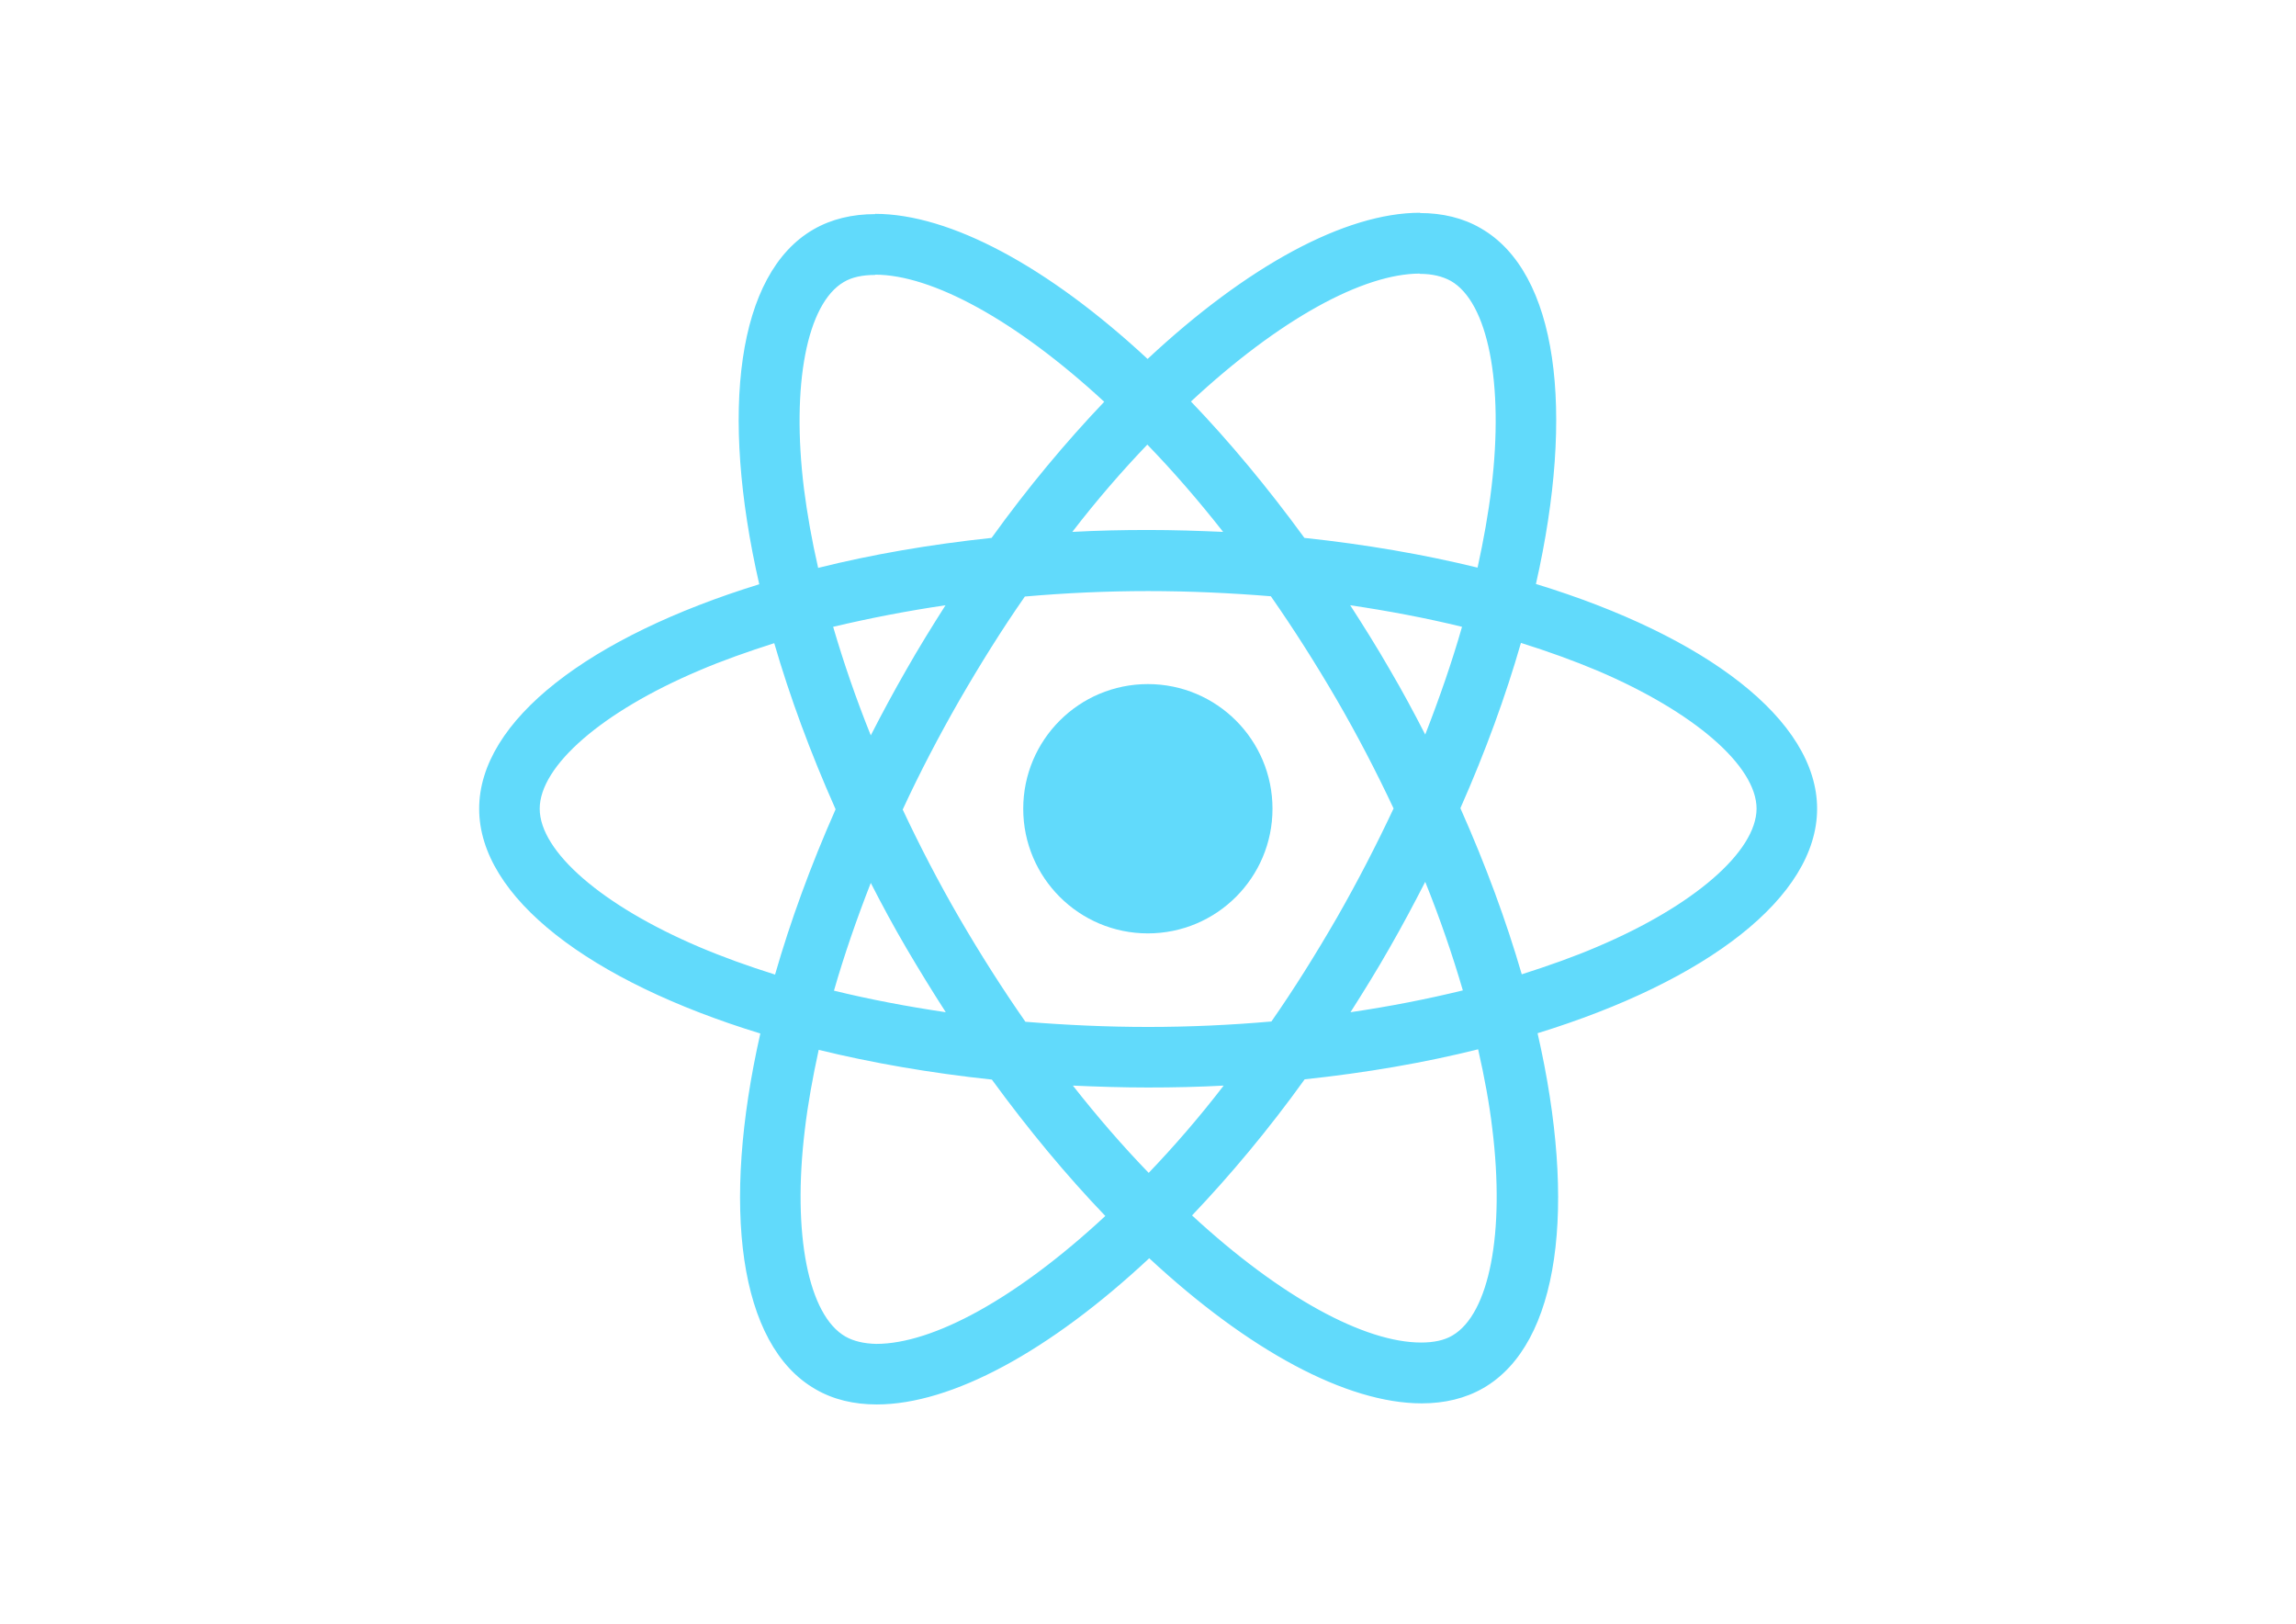
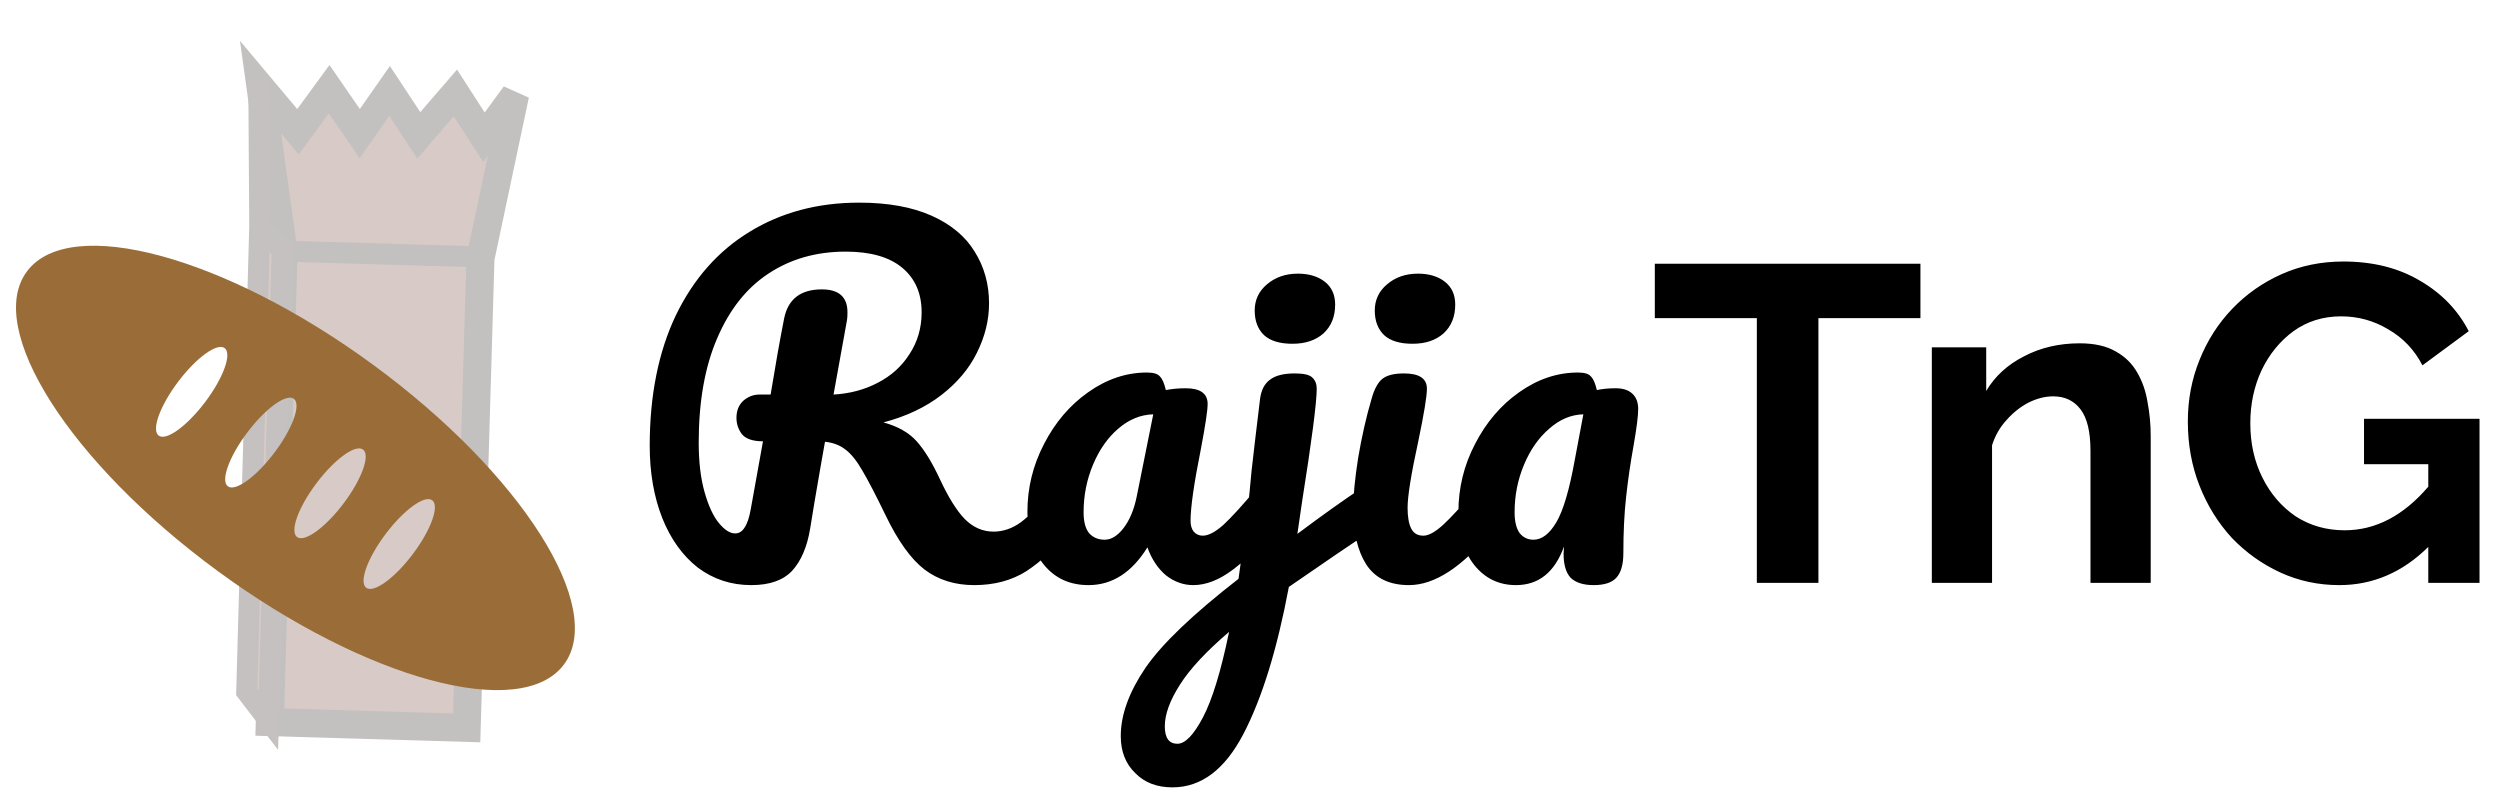
- <svg xmlns="http://www.w3.org/2000/svg" viewBox="0 0 841.9 595.3">
-   <g fill="#61DAFB">
-     <path d="M666.3 296.5c0-32.5-40.7-63.3-103.1-82.4 14.4-63.6 8-114.2-20.2-130.4-6.5-3.8-14.1-5.6-22.4-5.6v22.3c4.6 0 8.3.9 11.4 2.6 13.6 7.8 19.5 37.5 14.9 75.7-1.1 9.4-2.9 19.3-5.1 29.4-19.6-4.8-41-8.5-63.5-10.9-13.5-18.5-27.5-35.3-41.6-50 32.6-30.3 63.2-46.9 84-46.9V78c-27.5 0-63.5 19.6-99.9 53.6-36.4-33.8-72.4-53.2-99.9-53.2v22.3c20.7 0 51.4 16.5 84 46.6-14 14.7-28 31.4-41.3 49.9-22.6 2.4-44 6.1-63.6 11-2.3-10-4-19.7-5.2-29-4.7-38.2 1.1-67.9 14.6-75.8 3-1.8 6.9-2.6 11.5-2.6V78.5c-8.4 0-16 1.8-22.6 5.6-28.1 16.2-34.4 66.7-19.9 130.1-62.2 19.2-102.7 49.9-102.7 82.3 0 32.5 40.7 63.3 103.1 82.4-14.4 63.6-8 114.2 20.2 130.4 6.5 3.8 14.1 5.6 22.5 5.6 27.5 0 63.5-19.6 99.9-53.6 36.4 33.8 72.4 53.2 99.9 53.2 8.4 0 16-1.8 22.6-5.6 28.1-16.2 34.4-66.7 19.9-130.1 62-19.1 102.5-49.9 102.5-82.3zm-130.2-66.7c-3.7 12.9-8.3 26.2-13.5 39.5-4.1-8-8.4-16-13.1-24-4.6-8-9.5-15.8-14.4-23.4 14.2 2.1 27.9 4.7 41 7.9zm-45.8 106.5c-7.8 13.5-15.8 26.3-24.1 38.2-14.9 1.3-30 2-45.2 2-15.1 0-30.2-.7-45-1.9-8.3-11.9-16.4-24.6-24.2-38-7.6-13.1-14.5-26.4-20.8-39.8 6.2-13.4 13.2-26.8 20.7-39.9 7.8-13.5 15.8-26.3 24.1-38.2 14.9-1.3 30-2 45.2-2 15.1 0 30.2.7 45 1.9 8.3 11.9 16.4 24.6 24.2 38 7.6 13.1 14.5 26.4 20.8 39.8-6.3 13.4-13.2 26.8-20.7 39.9zm32.3-13c5.4 13.4 10 26.8 13.8 39.8-13.1 3.2-26.9 5.9-41.2 8 4.9-7.7 9.8-15.6 14.4-23.7 4.6-8 8.9-16.1 13-24.1zM421.2 430c-9.3-9.6-18.6-20.3-27.8-32 9 .4 18.2.7 27.5.7 9.4 0 18.7-.2 27.8-.7-9 11.7-18.3 22.4-27.5 32zm-74.4-58.9c-14.2-2.1-27.9-4.7-41-7.9 3.7-12.9 8.3-26.2 13.5-39.5 4.1 8 8.4 16 13.1 24 4.7 8 9.5 15.8 14.4 23.4zM420.7 163c9.3 9.6 18.6 20.3 27.8 32-9-.4-18.2-.7-27.5-.7-9.4 0-18.7.2-27.8.7 9-11.7 18.3-22.4 27.5-32zm-74 58.9c-4.9 7.7-9.8 15.6-14.4 23.7-4.6 8-8.9 16-13 24-5.4-13.4-10-26.8-13.8-39.8 13.1-3.1 26.9-5.8 41.2-7.9zm-90.5 125.2c-35.4-15.1-58.3-34.9-58.3-50.6 0-15.7 22.9-35.6 58.3-50.6 8.6-3.7 18-7 27.7-10.1 5.7 19.6 13.2 40 22.5 60.9-9.2 20.8-16.6 41.1-22.2 60.6-9.9-3.1-19.3-6.5-28-10.2zM310 490c-13.6-7.8-19.5-37.5-14.9-75.7 1.1-9.4 2.9-19.3 5.1-29.4 19.6 4.8 41 8.5 63.5 10.9 13.5 18.5 27.5 35.3 41.6 50-32.6 30.3-63.2 46.9-84 46.9-4.5-.1-8.3-1-11.3-2.7zm237.2-76.2c4.7 38.2-1.1 67.9-14.6 75.8-3 1.8-6.9 2.6-11.5 2.6-20.7 0-51.4-16.5-84-46.6 14-14.7 28-31.4 41.3-49.9 22.6-2.4 44-6.1 63.6-11 2.3 10.1 4.1 19.8 5.2 29.1zm38.5-66.7c-8.6 3.7-18 7-27.7 10.1-5.7-19.6-13.2-40-22.5-60.9 9.2-20.8 16.6-41.1 22.2-60.6 9.9 3.1 19.3 6.5 28.1 10.2 35.4 15.1 58.3 34.9 58.3 50.6-.1 15.7-23 35.6-58.4 50.6zM320.8 78.4z" />
-     <circle cx="420.9" cy="296.5" r="45.7" />
-     <path d="M520.5 78.1z" />
-   </g>
+ <svg xmlns="http://www.w3.org/2000/svg" width="356" height="114" viewBox="0 0 356 114" fill="none">
+   <path d="M151.784 68.728C152.339 68.728 152.765 68.984 153.064 69.496C153.405 70.008 153.576 70.712 153.576 71.608C153.576 73.272 153.171 74.595 152.36 75.576C150.312 78.051 148.243 79.971 146.152 81.336C144.061 82.659 141.587 83.32 138.728 83.32C135.955 83.32 133.587 82.573 131.624 81.08C129.704 79.587 127.869 77.027 126.12 73.4C124.712 70.499 123.603 68.365 122.792 67C121.981 65.592 121.171 64.589 120.36 63.992C119.592 63.395 118.632 63.032 117.48 62.904C117.309 63.8 116.819 66.616 116.008 71.352C115.667 73.485 115.453 74.787 115.368 75.256C114.941 77.859 114.088 79.864 112.808 81.272C111.528 82.637 109.587 83.32 106.984 83.32C104.125 83.32 101.587 82.488 99.368 80.824C97.192 79.117 95.507 76.771 94.312 73.784C93.117 70.755 92.52 67.32 92.52 63.48C92.52 56.312 93.757 50.125 96.232 44.92C98.749 39.715 102.248 35.747 106.728 33.016C111.251 30.243 116.456 28.856 122.344 28.856C126.44 28.856 129.875 29.475 132.648 30.712C135.421 31.949 137.469 33.656 138.792 35.832C140.157 38.008 140.84 40.461 140.84 43.192C140.84 45.581 140.264 47.928 139.112 50.232C138.003 52.493 136.317 54.499 134.056 56.248C131.795 57.997 129.043 59.299 125.8 60.152C127.848 60.707 129.427 61.603 130.536 62.84C131.645 64.077 132.755 65.891 133.864 68.28C135.059 70.84 136.232 72.717 137.384 73.912C138.579 75.107 139.944 75.704 141.48 75.704C142.845 75.704 144.147 75.256 145.384 74.36C146.621 73.421 148.179 71.843 150.056 69.624C150.568 69.027 151.144 68.728 151.784 68.728ZM108.648 62.84C107.197 62.84 106.195 62.499 105.64 61.816C105.128 61.133 104.872 60.365 104.872 59.512C104.872 58.488 105.192 57.677 105.832 57.08C106.515 56.483 107.283 56.184 108.136 56.184H109.736C110.419 52.003 111.059 48.397 111.656 45.368C112.211 42.595 114.003 41.208 117.032 41.208C119.464 41.208 120.68 42.296 120.68 44.472C120.68 44.941 120.659 45.304 120.616 45.56L118.696 56.184C121 56.056 123.091 55.501 124.968 54.52C126.888 53.539 128.403 52.173 129.512 50.424C130.664 48.675 131.24 46.691 131.24 44.472C131.24 41.784 130.323 39.672 128.488 38.136C126.653 36.6 123.965 35.832 120.424 35.832C116.243 35.832 112.573 36.877 109.416 38.968C106.301 41.016 103.869 44.088 102.12 48.184C100.371 52.237 99.496 57.187 99.496 63.032C99.496 65.763 99.773 68.109 100.328 70.072C100.883 72.035 101.565 73.507 102.376 74.488C103.187 75.469 103.955 75.96 104.68 75.96C105.235 75.96 105.683 75.683 106.024 75.128C106.408 74.573 106.707 73.677 106.92 72.44L108.648 62.84ZM155.007 83.32C152.361 83.32 150.249 82.36 148.671 80.44C147.092 78.52 146.303 76.003 146.303 72.888C146.303 69.475 147.092 66.253 148.671 63.224C150.249 60.152 152.34 57.699 154.943 55.864C157.588 53.987 160.383 53.048 163.327 53.048C164.265 53.048 164.884 53.24 165.183 53.624C165.524 53.965 165.801 54.605 166.015 55.544C166.911 55.373 167.849 55.288 168.831 55.288C170.921 55.288 171.967 56.035 171.967 57.528C171.967 58.424 171.647 60.557 171.007 63.928C170.025 68.835 169.535 72.248 169.535 74.168C169.535 74.808 169.684 75.32 169.983 75.704C170.324 76.088 170.751 76.28 171.263 76.28C172.073 76.28 173.055 75.768 174.207 74.744C175.359 73.677 176.916 71.971 178.879 69.624C179.391 69.027 179.967 68.728 180.607 68.728C181.161 68.728 181.588 68.984 181.887 69.496C182.228 70.008 182.399 70.712 182.399 71.608C182.399 73.315 181.993 74.637 181.183 75.576C179.433 77.752 177.577 79.587 175.615 81.08C173.652 82.573 171.753 83.32 169.919 83.32C168.511 83.32 167.209 82.851 166.015 81.912C164.863 80.931 163.988 79.608 163.391 77.944C161.172 81.528 158.377 83.32 155.007 83.32ZM157.311 76.856C158.249 76.856 159.145 76.301 159.999 75.192C160.852 74.083 161.471 72.611 161.855 70.776L164.223 59C162.431 59.043 160.767 59.725 159.231 61.048C157.737 62.328 156.543 64.035 155.647 66.168C154.751 68.301 154.303 70.563 154.303 72.952C154.303 74.275 154.559 75.256 155.071 75.896C155.625 76.536 156.372 76.856 157.311 76.856ZM184.045 48.952C182.253 48.952 180.909 48.547 180.013 47.736C179.117 46.883 178.669 45.709 178.669 44.216C178.669 42.723 179.245 41.485 180.397 40.504C181.592 39.48 183.064 38.968 184.813 38.968C186.392 38.968 187.672 39.352 188.653 40.12C189.634 40.888 190.125 41.976 190.125 43.384C190.125 45.091 189.57 46.456 188.461 47.48C187.352 48.461 185.88 48.952 184.045 48.952ZM195.565 68.856C196.12 68.856 196.546 69.133 196.845 69.688C197.186 70.2 197.357 70.861 197.357 71.672C197.357 72.653 197.208 73.421 196.909 73.976C196.61 74.531 196.141 75.021 195.501 75.448C192.514 77.411 188.525 80.12 183.533 83.576C181.869 92.451 179.714 99.427 177.069 104.504C174.424 109.581 171.053 112.12 166.957 112.12C164.738 112.12 162.968 111.437 161.645 110.072C160.28 108.749 159.597 107 159.597 104.824C159.597 101.795 160.77 98.552 163.117 95.096C165.464 91.683 169.88 87.459 176.365 82.424L176.813 79.16C177.41 75.064 177.88 71.032 178.221 67.064C178.477 64.76 178.882 61.325 179.437 56.76C179.608 55.523 180.077 54.627 180.845 54.072C181.613 53.475 182.786 53.176 184.365 53.176C185.645 53.176 186.477 53.368 186.861 53.752C187.288 54.136 187.501 54.669 187.501 55.352C187.501 57.315 186.797 62.733 185.389 71.608L184.749 76.024C188.162 73.464 191.277 71.245 194.093 69.368C194.648 69.027 195.138 68.856 195.565 68.856ZM167.661 105.912C168.77 105.912 169.986 104.653 171.309 102.136C172.632 99.619 173.869 95.565 175.021 89.976C171.778 92.749 169.453 95.245 168.045 97.464C166.594 99.725 165.869 101.709 165.869 103.416C165.869 105.08 166.466 105.912 167.661 105.912ZM201.144 48.952C199.352 48.952 198.008 48.547 197.112 47.736C196.216 46.883 195.768 45.709 195.768 44.216C195.768 42.723 196.344 41.485 197.496 40.504C198.69 39.48 200.162 38.968 201.912 38.968C203.49 38.968 204.77 39.352 205.752 40.12C206.733 40.888 207.224 41.976 207.224 43.384C207.224 45.091 206.669 46.456 205.56 47.48C204.45 48.461 202.978 48.952 201.144 48.952ZM200.632 83.32C197.858 83.32 195.832 82.339 194.552 80.376C193.314 78.413 192.696 75.811 192.696 72.568C192.696 70.648 192.93 68.195 193.4 65.208C193.912 62.179 194.552 59.363 195.32 56.76C195.704 55.395 196.216 54.456 196.856 53.944C197.496 53.432 198.52 53.176 199.928 53.176C202.104 53.176 203.192 53.901 203.192 55.352C203.192 56.419 202.786 58.893 201.976 62.776C200.952 67.469 200.44 70.648 200.44 72.312C200.44 73.592 200.61 74.573 200.952 75.256C201.293 75.939 201.869 76.28 202.68 76.28C203.448 76.28 204.408 75.747 205.56 74.68C206.712 73.613 208.248 71.928 210.168 69.624C210.68 69.027 211.256 68.728 211.896 68.728C212.45 68.728 212.877 68.984 213.176 69.496C213.517 70.008 213.688 70.712 213.688 71.608C213.688 73.315 213.282 74.637 212.472 75.576C208.248 80.739 204.301 83.32 200.632 83.32ZM215.87 83.32C213.438 83.32 211.454 82.36 209.918 80.44C208.424 78.52 207.678 76.003 207.678 72.888C207.678 69.475 208.467 66.253 210.046 63.224C211.624 60.152 213.715 57.699 216.318 55.864C218.963 53.987 221.758 53.048 224.702 53.048C225.64 53.048 226.259 53.24 226.558 53.624C226.899 53.965 227.176 54.605 227.39 55.544C228.2 55.373 229.096 55.288 230.078 55.288C231.102 55.288 231.891 55.544 232.446 56.056C233 56.568 233.278 57.293 233.278 58.232C233.278 59.213 233.064 60.92 232.638 63.352C232.168 65.955 231.806 68.451 231.55 70.84C231.294 73.187 231.166 75.832 231.166 78.776C231.166 80.397 230.824 81.571 230.142 82.296C229.502 82.979 228.435 83.32 226.942 83.32C225.491 83.32 224.403 82.979 223.678 82.296C222.995 81.571 222.654 80.419 222.654 78.84L222.718 77.816C221.395 81.485 219.112 83.32 215.87 83.32ZM218.366 76.856C219.56 76.856 220.648 76.024 221.63 74.36C222.611 72.696 223.486 69.731 224.253 65.464L225.47 59C223.72 59.043 222.099 59.725 220.606 61.048C219.112 62.328 217.918 64.035 217.022 66.168C216.126 68.301 215.678 70.563 215.678 72.952C215.678 74.232 215.912 75.213 216.382 75.896C216.894 76.536 217.555 76.856 218.366 76.856ZM273.47 45.304H258.942V83H250.174V45.304H235.646V37.56H273.47V45.304ZM306.26 83H297.684V64.184C297.684 61.496 297.214 59.533 296.276 58.296C295.337 57.059 294.036 56.44 292.372 56.44C291.22 56.44 290.046 56.739 288.852 57.336C287.7 57.933 286.654 58.765 285.716 59.832C284.777 60.856 284.094 62.051 283.668 63.416V83H275.092V49.464H282.836V55.672C284.073 53.581 285.865 51.939 288.212 50.744C290.558 49.507 293.204 48.888 296.148 48.888C298.238 48.888 299.945 49.272 301.268 50.04C302.59 50.765 303.614 51.768 304.34 53.048C305.065 54.285 305.556 55.693 305.812 57.272C306.11 58.851 306.26 60.451 306.26 62.072V83ZM333.116 83.32C330.129 83.32 327.335 82.723 324.732 81.528C322.129 80.333 319.825 78.691 317.82 76.6C315.857 74.467 314.321 71.992 313.212 69.176C312.103 66.36 311.548 63.309 311.548 60.024C311.548 56.909 312.103 53.987 313.212 51.256C314.321 48.483 315.879 46.051 317.884 43.96C319.889 41.869 322.236 40.227 324.924 39.032C327.612 37.837 330.535 37.24 333.692 37.24C337.916 37.24 341.564 38.157 344.636 39.992C347.708 41.784 350.012 44.173 351.548 47.16L344.956 52.024C343.804 49.805 342.183 48.099 340.092 46.904C338.044 45.667 335.804 45.048 333.372 45.048C330.812 45.048 328.551 45.752 326.588 47.16C324.668 48.568 323.153 50.424 322.044 52.728C320.977 55.032 320.444 57.549 320.444 60.28C320.444 63.139 321.02 65.72 322.172 68.024C323.324 70.328 324.903 72.163 326.908 73.528C328.956 74.851 331.281 75.512 333.884 75.512C338.279 75.512 342.247 73.443 345.788 69.304V66.104H336.636V59.64H353.084V83H345.788V77.88C342.119 81.507 337.895 83.32 333.116 83.32Z" fill="black" />
+   <path d="M42.436 18.769L37.108 12.422L40.384 35.978L38.424 102.825L66.453 103.647L68.413 36.8L73.353 13.485L68.919 19.546L64.848 13.235L59.64 19.273L55.472 12.96L51.231 19.027L46.87 12.708L42.436 18.769Z" fill="#D8CBC7" stroke="#C3C1C0" stroke-width="4" />
+   <path d="M40.768 35.772L68.115 36.574" stroke="#C3C1C0" stroke-width="3" />
+   <path d="M35.139 98.501L36.993 32.232L40.189 35.615L38.228 102.53L35.139 98.501Z" fill="#D8CBC7" />
+   <path d="M36.857 11.327L36.993 32.232M36.993 32.232L35.139 98.501L38.228 102.53L40.189 35.615L36.993 32.232Z" stroke="#C4C1C0" stroke-width="3" />
+   <path fill-rule="evenodd" clip-rule="evenodd" d="M80.285 94.65C74.178 102.765 52.118 96.8 31.014 81.327C9.909 65.854 -2.249 46.732 3.858 38.618C9.965 30.503 32.025 36.468 53.13 51.941C74.234 67.414 86.392 86.536 80.285 94.65ZM29.234 57.222C26.643 60.665 23.674 62.819 22.602 62.033C21.531 61.247 22.762 57.819 25.353 54.377C27.944 50.934 30.913 48.78 31.985 49.566C33.057 50.352 31.825 53.78 29.234 57.222ZM32.454 69.256C33.526 70.041 36.495 67.888 39.086 64.445C41.677 61.003 42.909 57.575 41.837 56.789C40.765 56.003 37.796 58.157 35.205 61.6C32.614 65.042 31.383 68.47 32.454 69.256ZM48.938 71.668C46.347 75.111 43.378 77.264 42.306 76.479C41.234 75.693 42.466 72.265 45.057 68.823C47.648 65.38 50.617 63.226 51.689 64.012C52.761 64.798 51.529 68.225 48.938 71.668ZM52.158 83.702C53.23 84.487 56.199 82.334 58.79 78.891C61.381 75.448 62.613 72.021 61.541 71.235C60.469 70.449 57.5 72.603 54.909 76.046C52.318 79.488 51.087 82.916 52.158 83.702Z" fill="#9A6D38" />
</svg>
